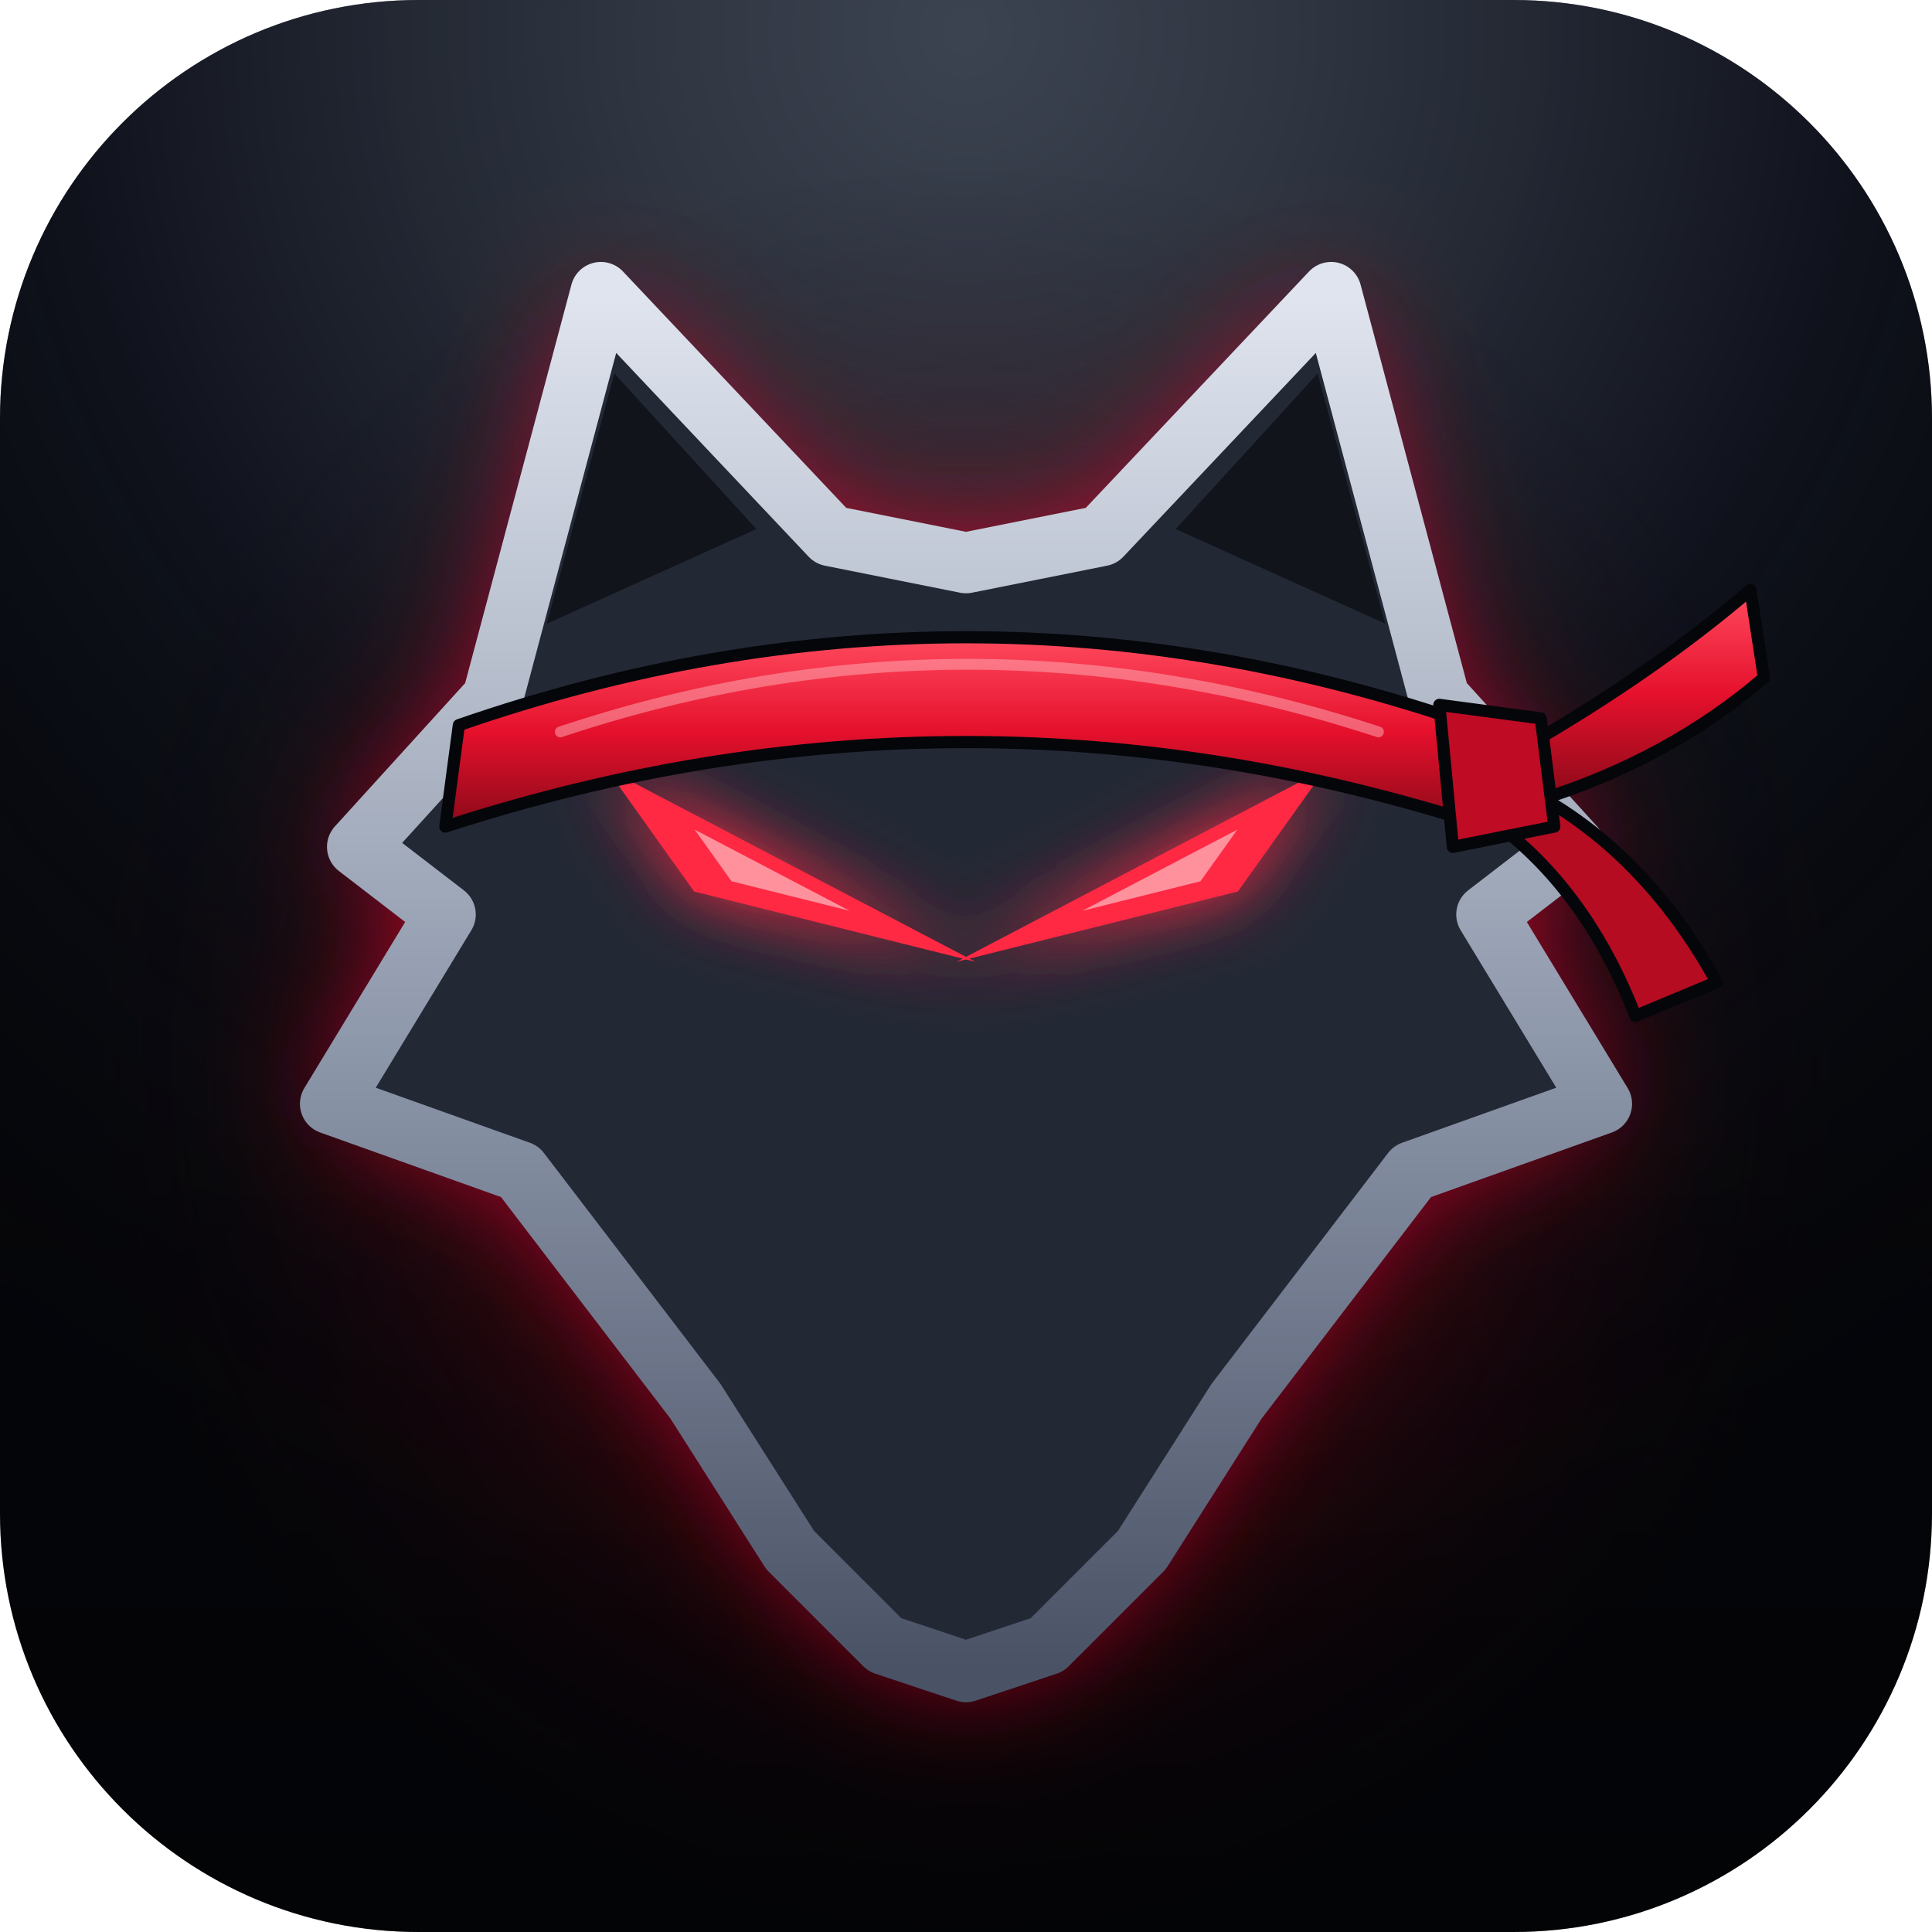
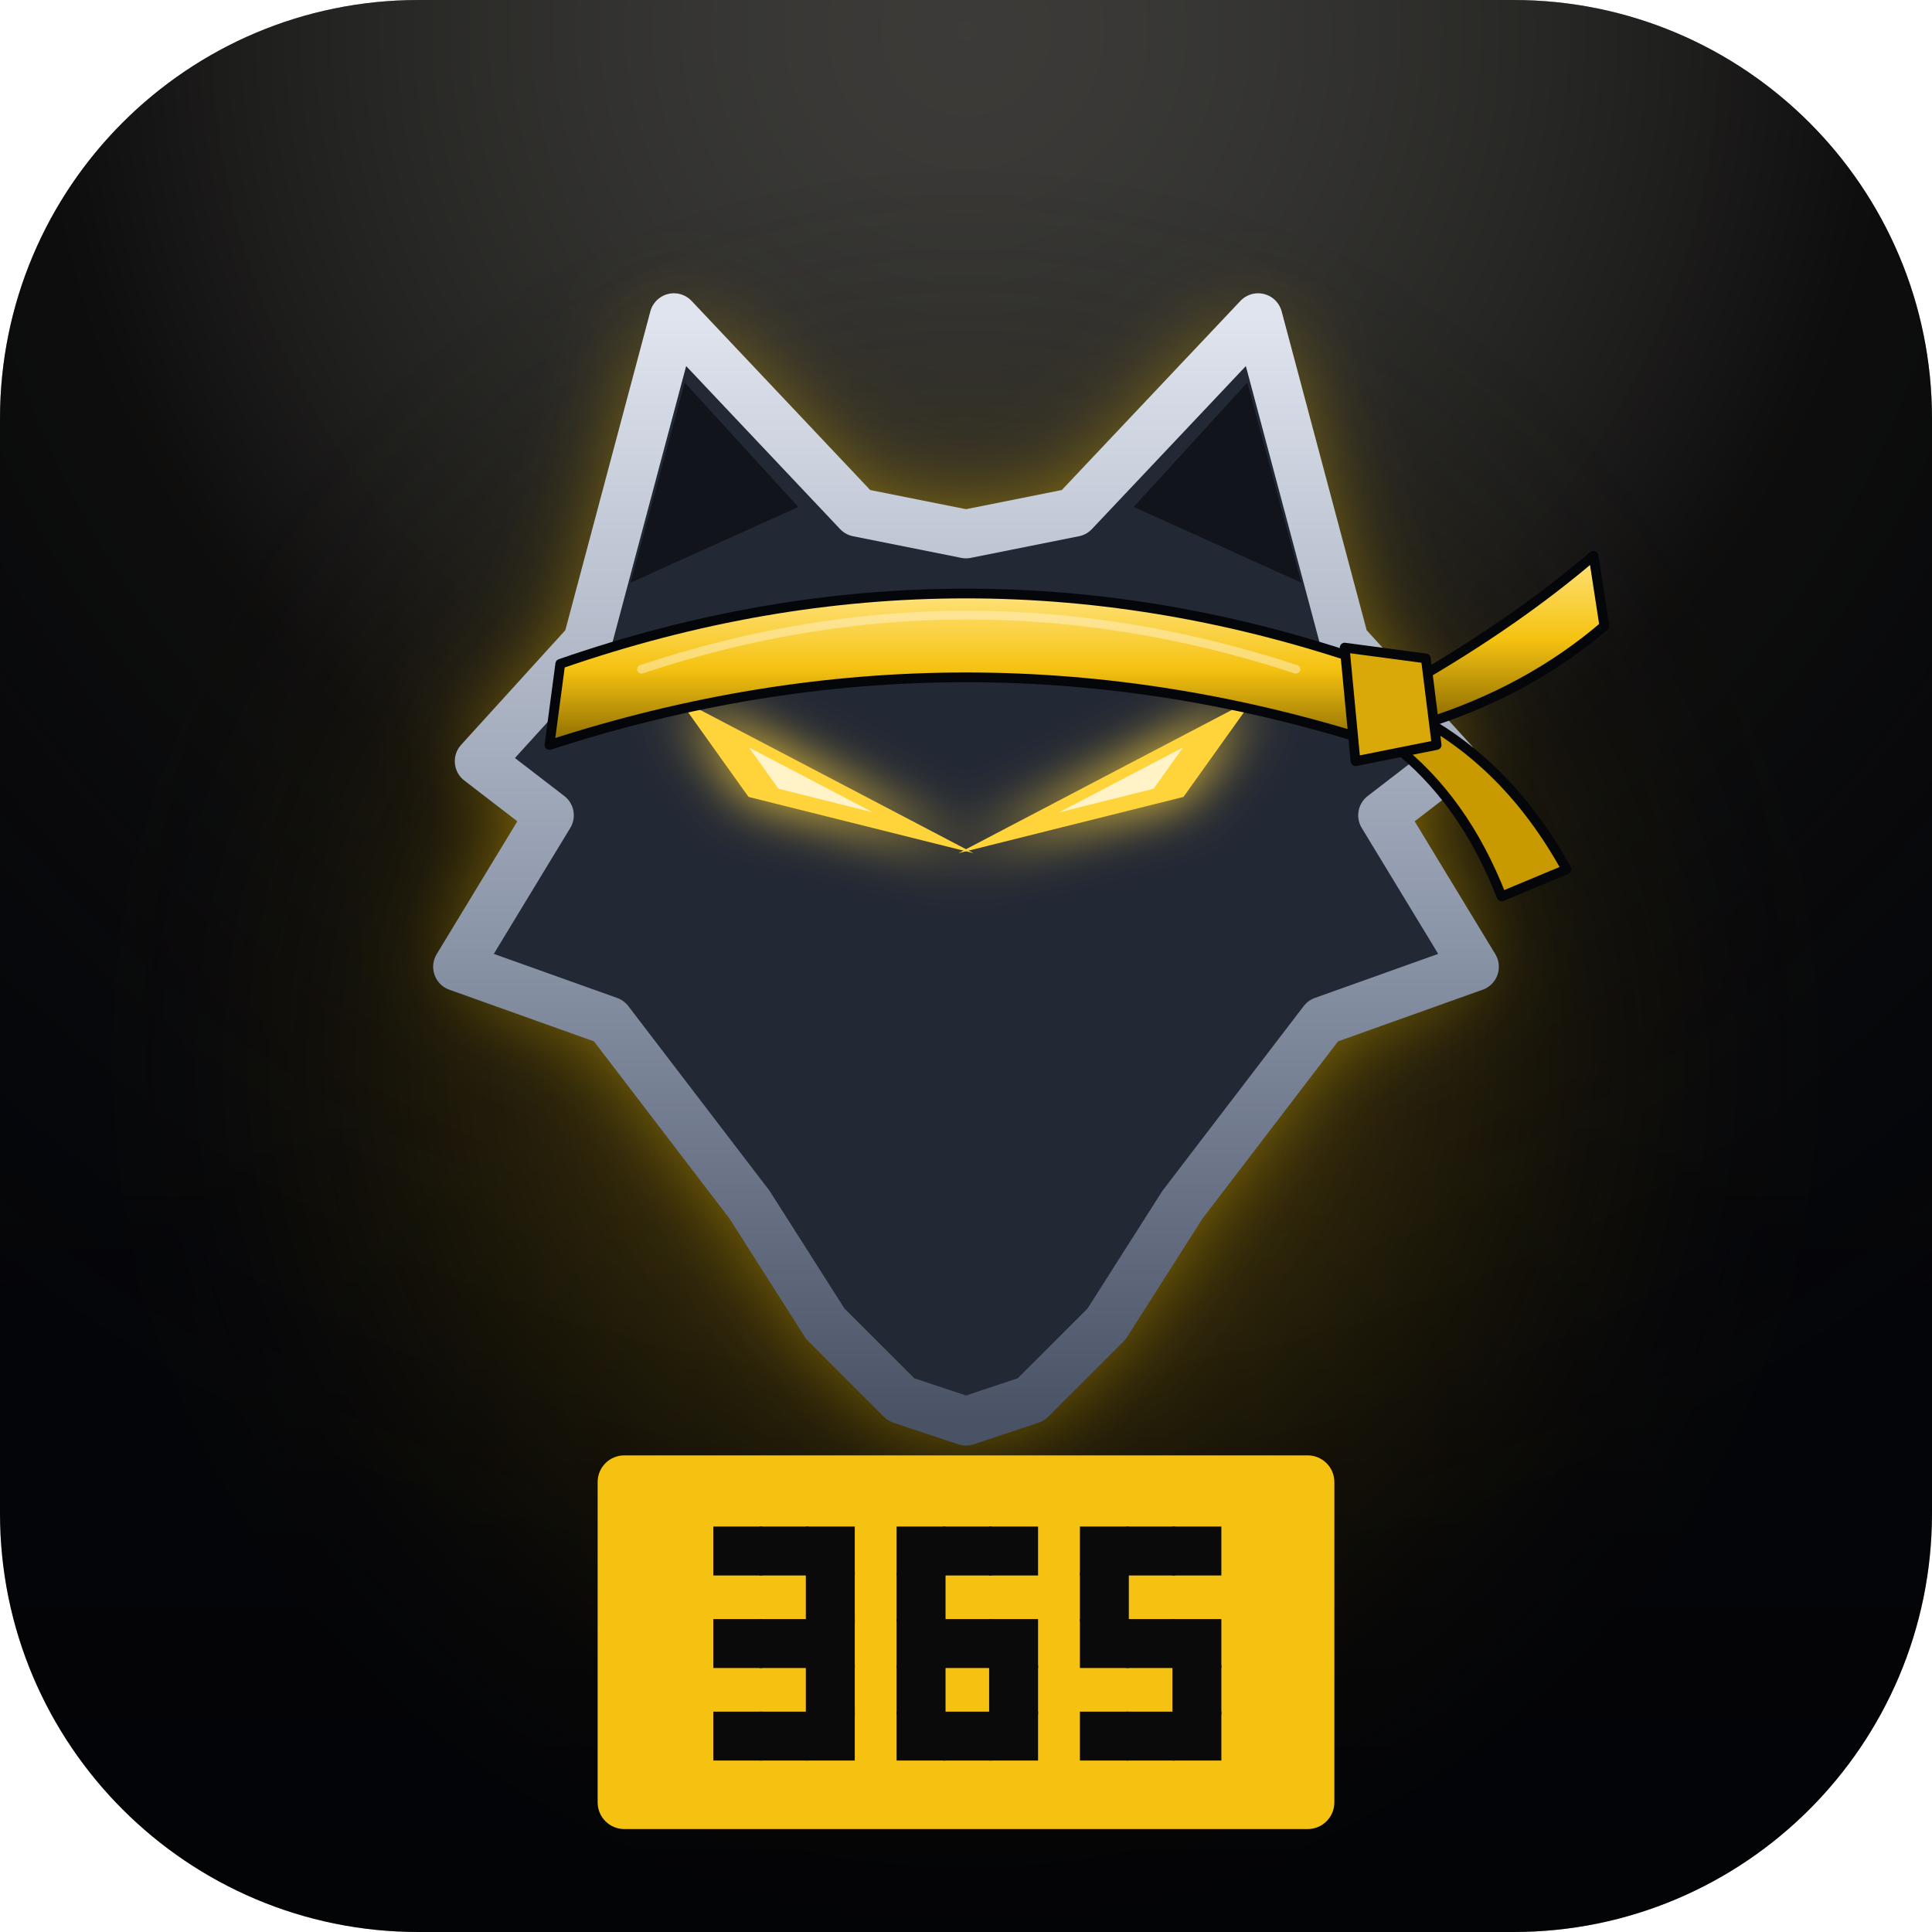
<svg xmlns="http://www.w3.org/2000/svg" width="512" height="512" viewBox="0 0 240 240">
  <clipPath id="cl">
    <rect width="240" height="240" rx="52" />
  </clipPath>
  <g clip-path="url(#cl)">
    <defs>
      <radialGradient id="f12s" cx=".5" cy=".02" r=".85">
-         <stop offset="0" stop-color="#9fb0cf" stop-opacity=".36" />
-         <stop offset=".55" stop-color="#1b2130" stop-opacity=".45" />
+         <stop offset="0" stop-color="#d8d2bd" stop-opacity=".26" />
+         <stop offset=".55" stop-color="#1a1812" stop-opacity=".45" />
        <stop offset="1" stop-color="#05060a" stop-opacity="0" />
      </radialGradient>
      <radialGradient id="f12r" cx=".5" cy=".5" r=".5">
-         <stop offset="0" stop-color="#e5102c" stop-opacity=".5" />
-         <stop offset=".6" stop-color="#6e0715" stop-opacity=".26" />
+         <stop offset="0" stop-color="#f5c211" stop-opacity=".42" />
+         <stop offset=".6" stop-color="#4d3c04" stop-opacity=".26" />
        <stop offset="1" stop-color="#05060a" stop-opacity="0" />
      </radialGradient>
      <linearGradient id="f12v" x1="0" y1="0" x2="0" y2="1">
        <stop offset=".55" stop-color="#000" stop-opacity="0" />
        <stop offset="1" stop-color="#000" stop-opacity=".4" />
      </linearGradient>
    </defs>
    <rect width="240" height="240" fill="#05060a" />
    <rect width="240" height="240" fill="url(#f12s)" />
    <circle cx="120" cy="132" r="112" fill="url(#f12r)" />
    <rect width="240" height="240" fill="url(#f12v)" />
-     <g transform="translate(120 122) scale(0.84) translate(-120 -128)">
+     <g transform="translate(120 108) scale(0.672) translate(-120 -128)">
      <defs>
        <linearGradient id="u11r" x1="0" y1="0" x2="0" y2="1">
          <stop offset="0" stop-color="#dfe4ee" />
          <stop offset=".55" stop-color="#8d97aa" />
          <stop offset="1" stop-color="#4a5266" />
        </linearGradient>
        <filter id="u11h" x="-30%" y="-30%" width="160%" height="160%">
          <feGaussianBlur stdDeviation="9" />
        </filter>
        <filter id="u11g" x="-80%" y="-80%" width="260%" height="260%">
          <feGaussianBlur stdDeviation="5" />
        </filter>
      </defs>
-       <path d="M120 66L140 62L174 26L190 86L210 108L197 118L214 146L186 156L160 190L146 212L132 226L120 230L108 226L94 212L80 190L54 156L26 146L43 118L30 108L50 86L66 26L100 62Z" fill="#e5102c" opacity="0.9" filter="url(#u11h)" />
+       <path d="M120 66L140 62L174 26L190 86L210 108L197 118L214 146L186 156L160 190L146 212L132 226L120 230L108 226L94 212L80 190L54 156L26 146L43 118L30 108L50 86L66 26L100 62Z" fill="#f5c211" opacity="0.63" filter="url(#u11h)" />
      <path d="M120 66L140 62L174 26L190 86L210 108L197 118L214 146L186 156L160 190L146 212L132 226L120 230L108 226L94 212L80 190L54 156L26 146L43 118L30 108L50 86L66 26L100 62Z" fill="#232835" />
      <path d="M151 61L172 38L182 75Z" fill="#11141b" />
      <path d="M58 75L68 38L89 61Z" fill="#11141b" />
      <path d="M120 66L140 62L174 26L190 86L210 108L197 118L214 146L186 156L160 190L146 212L132 226L120 230L108 226L94 212L80 190L54 156L26 146L43 118L30 108L50 86L66 26L100 62Z" fill="none" stroke="url(#u11r)" stroke-opacity="1" stroke-width="9" stroke-linejoin="round" />
      <g filter="url(#u11g)">
-         <path d="M118.6 125L173.2 96.4L160.2 114.6Z" fill="#ff2944" />
-         <path d="M79.8 114.6L66.8 96.4L121.4 125Z" fill="#ff2944" />
+         <path d="M118.6 125L173.2 96.4L160.2 114.6Z" fill="#ffd43b" />
+         <path d="M79.8 114.6L66.8 96.4L121.4 125Z" fill="#ffd43b" />
      </g>
-       <path d="M118.6 125L173.2 96.4L160.2 114.6Z" fill="#ff2944" />
-       <path d="M79.8 114.6L66.8 96.4L121.4 125Z" fill="#ff2944" />
-       <path d="M137.2 117.46L160.13 105.45L154.67 113.09Z" fill="#ffa3ad" opacity=".85" />
-       <path d="M85.33 113.09L79.87 105.45L102.8 117.46Z" fill="#ffa3ad" opacity=".85" />
+       <path d="M118.6 125L173.2 96.4L160.2 114.6Z" fill="#ffd43b" />
+       <path d="M79.8 114.6L66.8 96.4L121.4 125Z" fill="#ffd43b" />
+       <path d="M137.2 117.46L160.13 105.45L154.67 113.09Z" fill="#fff6d6" opacity=".9" />
+       <path d="M85.33 113.09L79.87 105.45L102.8 117.46Z" fill="#fff6d6" opacity=".9" />
      <defs>
        <linearGradient id="u11b" x1="0" y1="0" x2="0" y2="1">
-           <stop offset="0" stop-color="#ff4a5e" />
-           <stop offset=".5" stop-color="#e5102c" />
-           <stop offset="1" stop-color="#8a0a19" />
+           <stop offset="0" stop-color="#ffe27a" />
+           <stop offset=".5" stop-color="#f5c211" />
+           <stop offset="1" stop-color="#8a6a00" />
        </linearGradient>
      </defs>
      <path d="M203 93Q222 82 236 70L238 83Q224 95 205 101Z" fill="url(#u11b)" stroke="#05060a" stroke-width="1.8" stroke-linejoin="round" />
-       <path d="M202 99Q220 108 231 128L219 133Q212 115 199 105Z" fill="#b50c22" stroke="#05060a" stroke-width="1.8" stroke-linejoin="round" />
+       <path d="M202 99Q220 108 231 128L219 133Q212 115 199 105Z" fill="#c99a00" stroke="#05060a" stroke-width="1.8" stroke-linejoin="round" />
      <path d="M45 90Q120 64 195 90L197 105Q120 80 43 105Z" fill="url(#u11b)" stroke="#05060a" stroke-width="1.8" stroke-linejoin="round" />
-       <path d="M60 91Q120 71 181 91" fill="none" stroke="#ffb3bb" stroke-opacity=".5" stroke-width="1.6" stroke-linecap="round" />
-       <path d="M190 87L205 89L207 105L192 108Z" fill="#c00b24" stroke="#05060a" stroke-width="1.8" stroke-linejoin="round" />
+       <path d="M60 91Q120 71 181 91" fill="none" stroke="#fff3cf" stroke-opacity=".5" stroke-width="1.6" stroke-linecap="round" />
+       <path d="M190 87L205 89L207 105L192 108Z" fill="#d9a90a" stroke="#05060a" stroke-width="1.8" stroke-linejoin="round" />
+     </g>
+     <g transform="translate(120 120) scale(1.1053) translate(-120 -120)">
+       <rect x="78.6" y="175" width="82.8" height="42" rx="3" fill="#f5c211" />
+       <g fill="#0a0a0a">
+         <rect x="91.60" y="183.00" width="5.50" height="5.50" />
+         <rect x="96.80" y="183.00" width="5.50" height="5.50" />
+         <rect x="102.00" y="183.00" width="5.50" height="5.50" />
+         <rect x="102.00" y="188.20" width="5.50" height="5.50" />
+         <rect x="91.60" y="193.40" width="5.50" height="5.50" />
+         <rect x="96.80" y="193.40" width="5.50" height="5.50" />
+         <rect x="102.00" y="193.40" width="5.50" height="5.50" />
+         <rect x="102.00" y="198.60" width="5.50" height="5.50" />
+         <rect x="91.60" y="203.80" width="5.50" height="5.50" />
+         <rect x="96.80" y="203.80" width="5.50" height="5.50" />
+         <rect x="102.00" y="203.80" width="5.50" height="5.50" />
+         <rect x="112.20" y="183.00" width="5.50" height="5.50" />
+         <rect x="117.40" y="183.00" width="5.50" height="5.50" />
+         <rect x="122.60" y="183.00" width="5.50" height="5.50" />
+         <rect x="112.20" y="188.20" width="5.50" height="5.50" />
+         <rect x="112.20" y="193.40" width="5.50" height="5.50" />
+         <rect x="117.40" y="193.40" width="5.50" height="5.50" />
+         <rect x="122.60" y="193.40" width="5.50" height="5.50" />
+         <rect x="112.20" y="198.60" width="5.50" height="5.50" />
+         <rect x="122.60" y="198.60" width="5.50" height="5.50" />
+         <rect x="112.20" y="203.80" width="5.50" height="5.50" />
+         <rect x="117.40" y="203.80" width="5.50" height="5.50" />
+         <rect x="122.60" y="203.80" width="5.50" height="5.50" />
+         <rect x="132.80" y="183.00" width="5.50" height="5.50" />
+         <rect x="138.00" y="183.00" width="5.50" height="5.50" />
+         <rect x="143.20" y="183.00" width="5.50" height="5.50" />
+         <rect x="132.80" y="188.20" width="5.50" height="5.50" />
+         <rect x="132.80" y="193.40" width="5.50" height="5.50" />
+         <rect x="138.00" y="193.40" width="5.50" height="5.50" />
+         <rect x="143.20" y="193.40" width="5.50" height="5.50" />
+         <rect x="143.20" y="198.60" width="5.50" height="5.50" />
+         <rect x="132.80" y="203.80" width="5.50" height="5.50" />
+         <rect x="138.00" y="203.80" width="5.50" height="5.50" />
+         <rect x="143.20" y="203.80" width="5.50" height="5.50" />
+       </g>
    </g>
  </g>
</svg>
